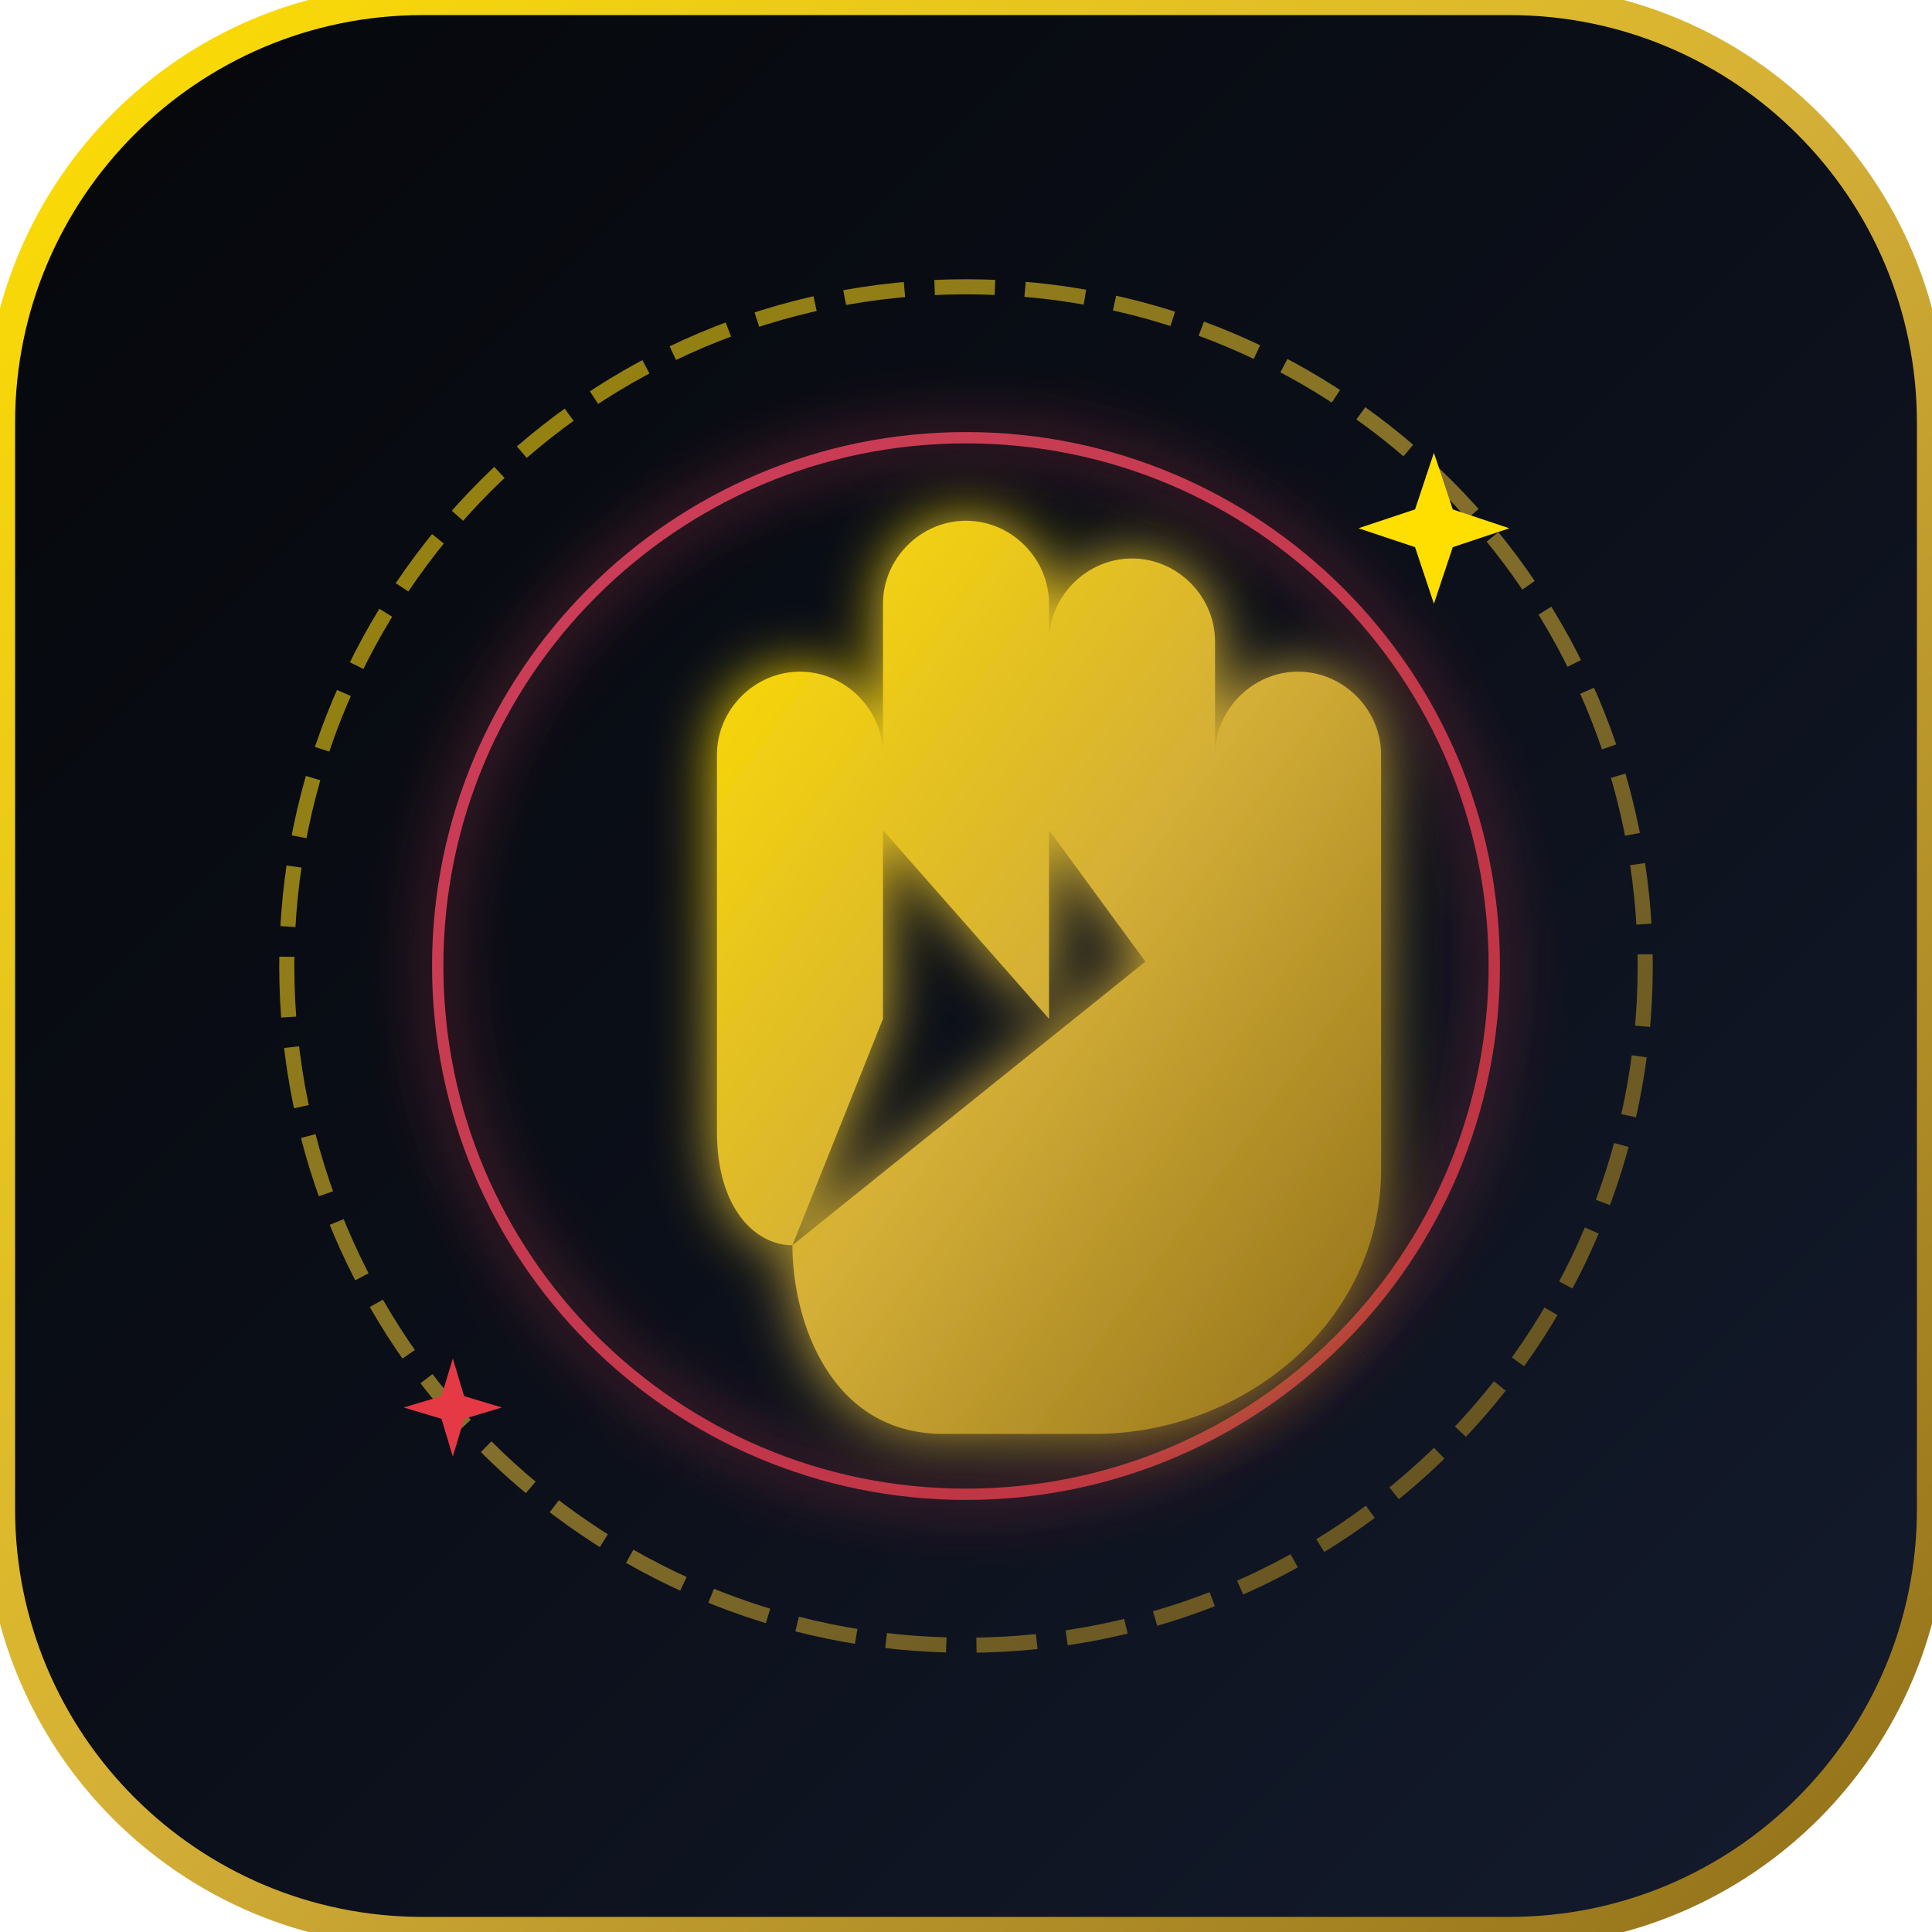
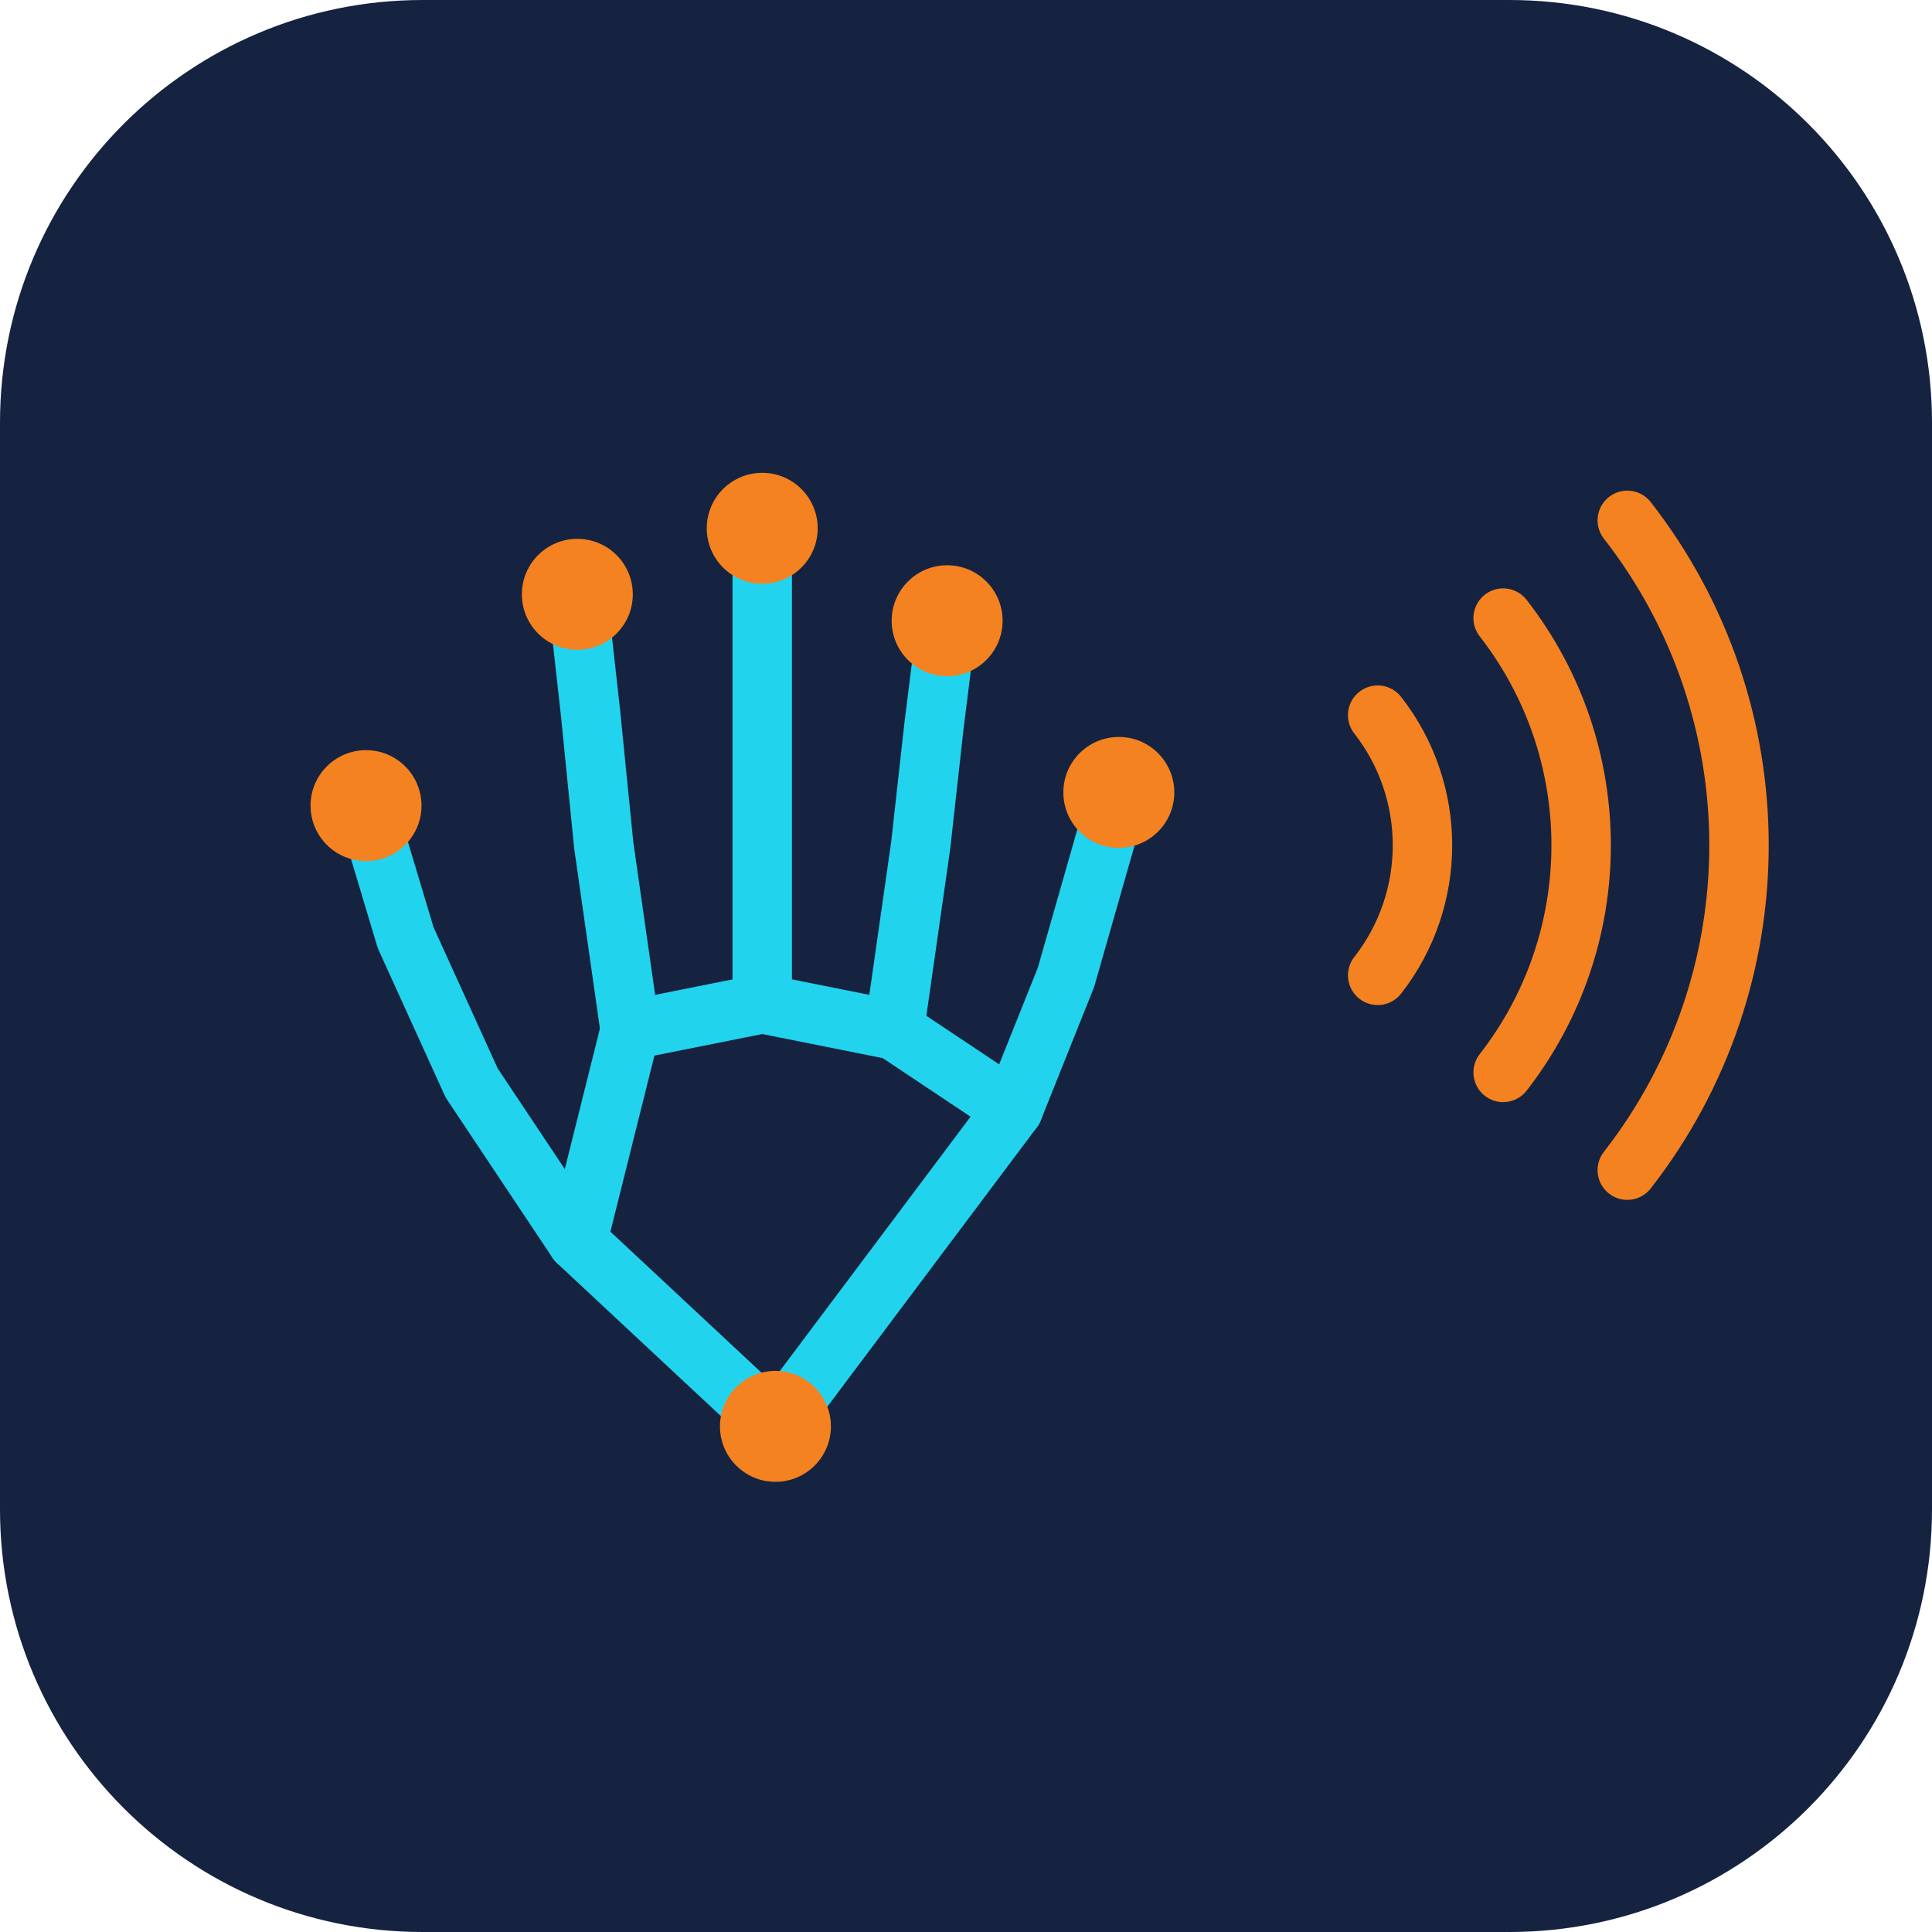
- <svg xmlns="http://www.w3.org/2000/svg" viewBox="0 0 512 512" width="512" height="512">
-   <defs>
-     <linearGradient id="bgGrad" x1="0%" y1="0%" x2="100%" y2="100%">
-       <stop offset="0%" stop-color="#05070A" />
-       <stop offset="50%" stop-color="#0B0F19" />
-       <stop offset="100%" stop-color="#141C2E" />
-     </linearGradient>
-     <linearGradient id="goldGrad" x1="0%" y1="0%" x2="100%" y2="100%">
-       <stop offset="0%" stop-color="#FFDF00" />
-       <stop offset="50%" stop-color="#D4AF37" />
-       <stop offset="100%" stop-color="#8F6E18" />
-     </linearGradient>
-     <linearGradient id="rubyGrad" x1="0%" y1="0%" x2="100%" y2="100%">
-       <stop offset="0%" stop-color="#FF4D6D" />
-       <stop offset="100%" stop-color="#E63946" />
-     </linearGradient>
-     <filter id="glow" x="-20%" y="-20%" width="140%" height="140%">
-       <feGaussianBlur stdDeviation="8" result="blur" />
-       <feComposite in="SourceGraphic" in2="blur" operator="over" />
-     </filter>
-   </defs>
-   <rect width="512" height="512" rx="112" fill="url(#bgGrad)" stroke="url(#goldGrad)" stroke-width="8" />
-   <circle cx="256" cy="256" r="180" fill="none" stroke="url(#goldGrad)" stroke-width="4" stroke-dasharray="16 8" opacity="0.6" />
-   <circle cx="256" cy="256" r="140" fill="none" stroke="url(#rubyGrad)" stroke-width="3" filter="url(#glow)" opacity="0.8" />
-   <path d="M210 330 C200 330 190 320 190 300 L190 200 C190 188 200 178 212 178 C224 178 234 188 234 200 L234 270 M234 220 L234 160 C234 148 244 138 256 138 C268 138 278 148 278 160 L278 270 M278 220 L278 170 C278 158 288 148 300 148 C312 148 322 158 322 170 L322 280 M322 240 L322 200 C322 188 332 178 344 178 C356 178 366 188 366 200 L366 310 C366 350 330 380 290 380 L250 380 C220 380 210 350 210 330 Z" fill="url(#goldGrad)" filter="url(#glow)" />
-   <polygon points="380,120 385,135 400,140 385,145 380,160 375,145 360,140 375,135" fill="#FFDF00" />
-   <polygon points="120,360 123,370 133,373 123,376 120,386 117,376 107,373 117,370" fill="#E63946" />
+ <svg xmlns="http://www.w3.org/2000/svg" width="512" height="512" viewBox="0 0 512 512">
+   <rect width="512" height="512" rx="112" fill="#152340" />
+   <g transform="translate(48 70) scale(3.5)">
+     <path d="M45 88L30 74L34 58L44 56L54 58L63 64Z" fill="none" stroke="#22d3ee" stroke-width="4.5" stroke-linecap="round" stroke-linejoin="round" />
+     <path d="M30 74L22 62L17 51L14 41" fill="none" stroke="#22d3ee" stroke-width="4.5" stroke-linecap="round" stroke-linejoin="round" />
+     <path d="M34 58L32 44L31 34L30 25" fill="none" stroke="#22d3ee" stroke-width="4.5" stroke-linecap="round" stroke-linejoin="round" />
+     <path d="M44 56L44 41L44 30L44 20" fill="none" stroke="#22d3ee" stroke-width="4.5" stroke-linecap="round" stroke-linejoin="round" />
+     <path d="M54 58L56 44L57 35L58 27" fill="none" stroke="#22d3ee" stroke-width="4.5" stroke-linecap="round" stroke-linejoin="round" />
+     <path d="M63 64L67 54L69 47L71 40" fill="none" stroke="#22d3ee" stroke-width="4.5" stroke-linecap="round" stroke-linejoin="round" />
+     <circle cx="45" cy="88" r="4.2" fill="#f58220" />
+     <circle cx="14" cy="41" r="4.2" fill="#f58220" />
+     <circle cx="30" cy="25" r="4.2" fill="#f58220" />
+     <circle cx="44" cy="20" r="4.2" fill="#f58220" />
+     <circle cx="58" cy="27" r="4.2" fill="#f58220" />
+     <circle cx="71" cy="40" r="4.2" fill="#f58220" />
+     <path d="M90.6 34.15 A16 16 0 0 1 90.6 53.85" fill="none" stroke="#f58220" stroke-width="4.5" stroke-linecap="round" />
+     <path d="M100.1 26.8 A28 28 0 0 1 100.1 61.2" fill="none" stroke="#f58220" stroke-width="4.5" stroke-linecap="round" />
+     <path d="M109.5 19.4 A40 40 0 0 1 109.5 68.6" fill="none" stroke="#f58220" stroke-width="4.5" stroke-linecap="round" />
+   </g>
</svg>
